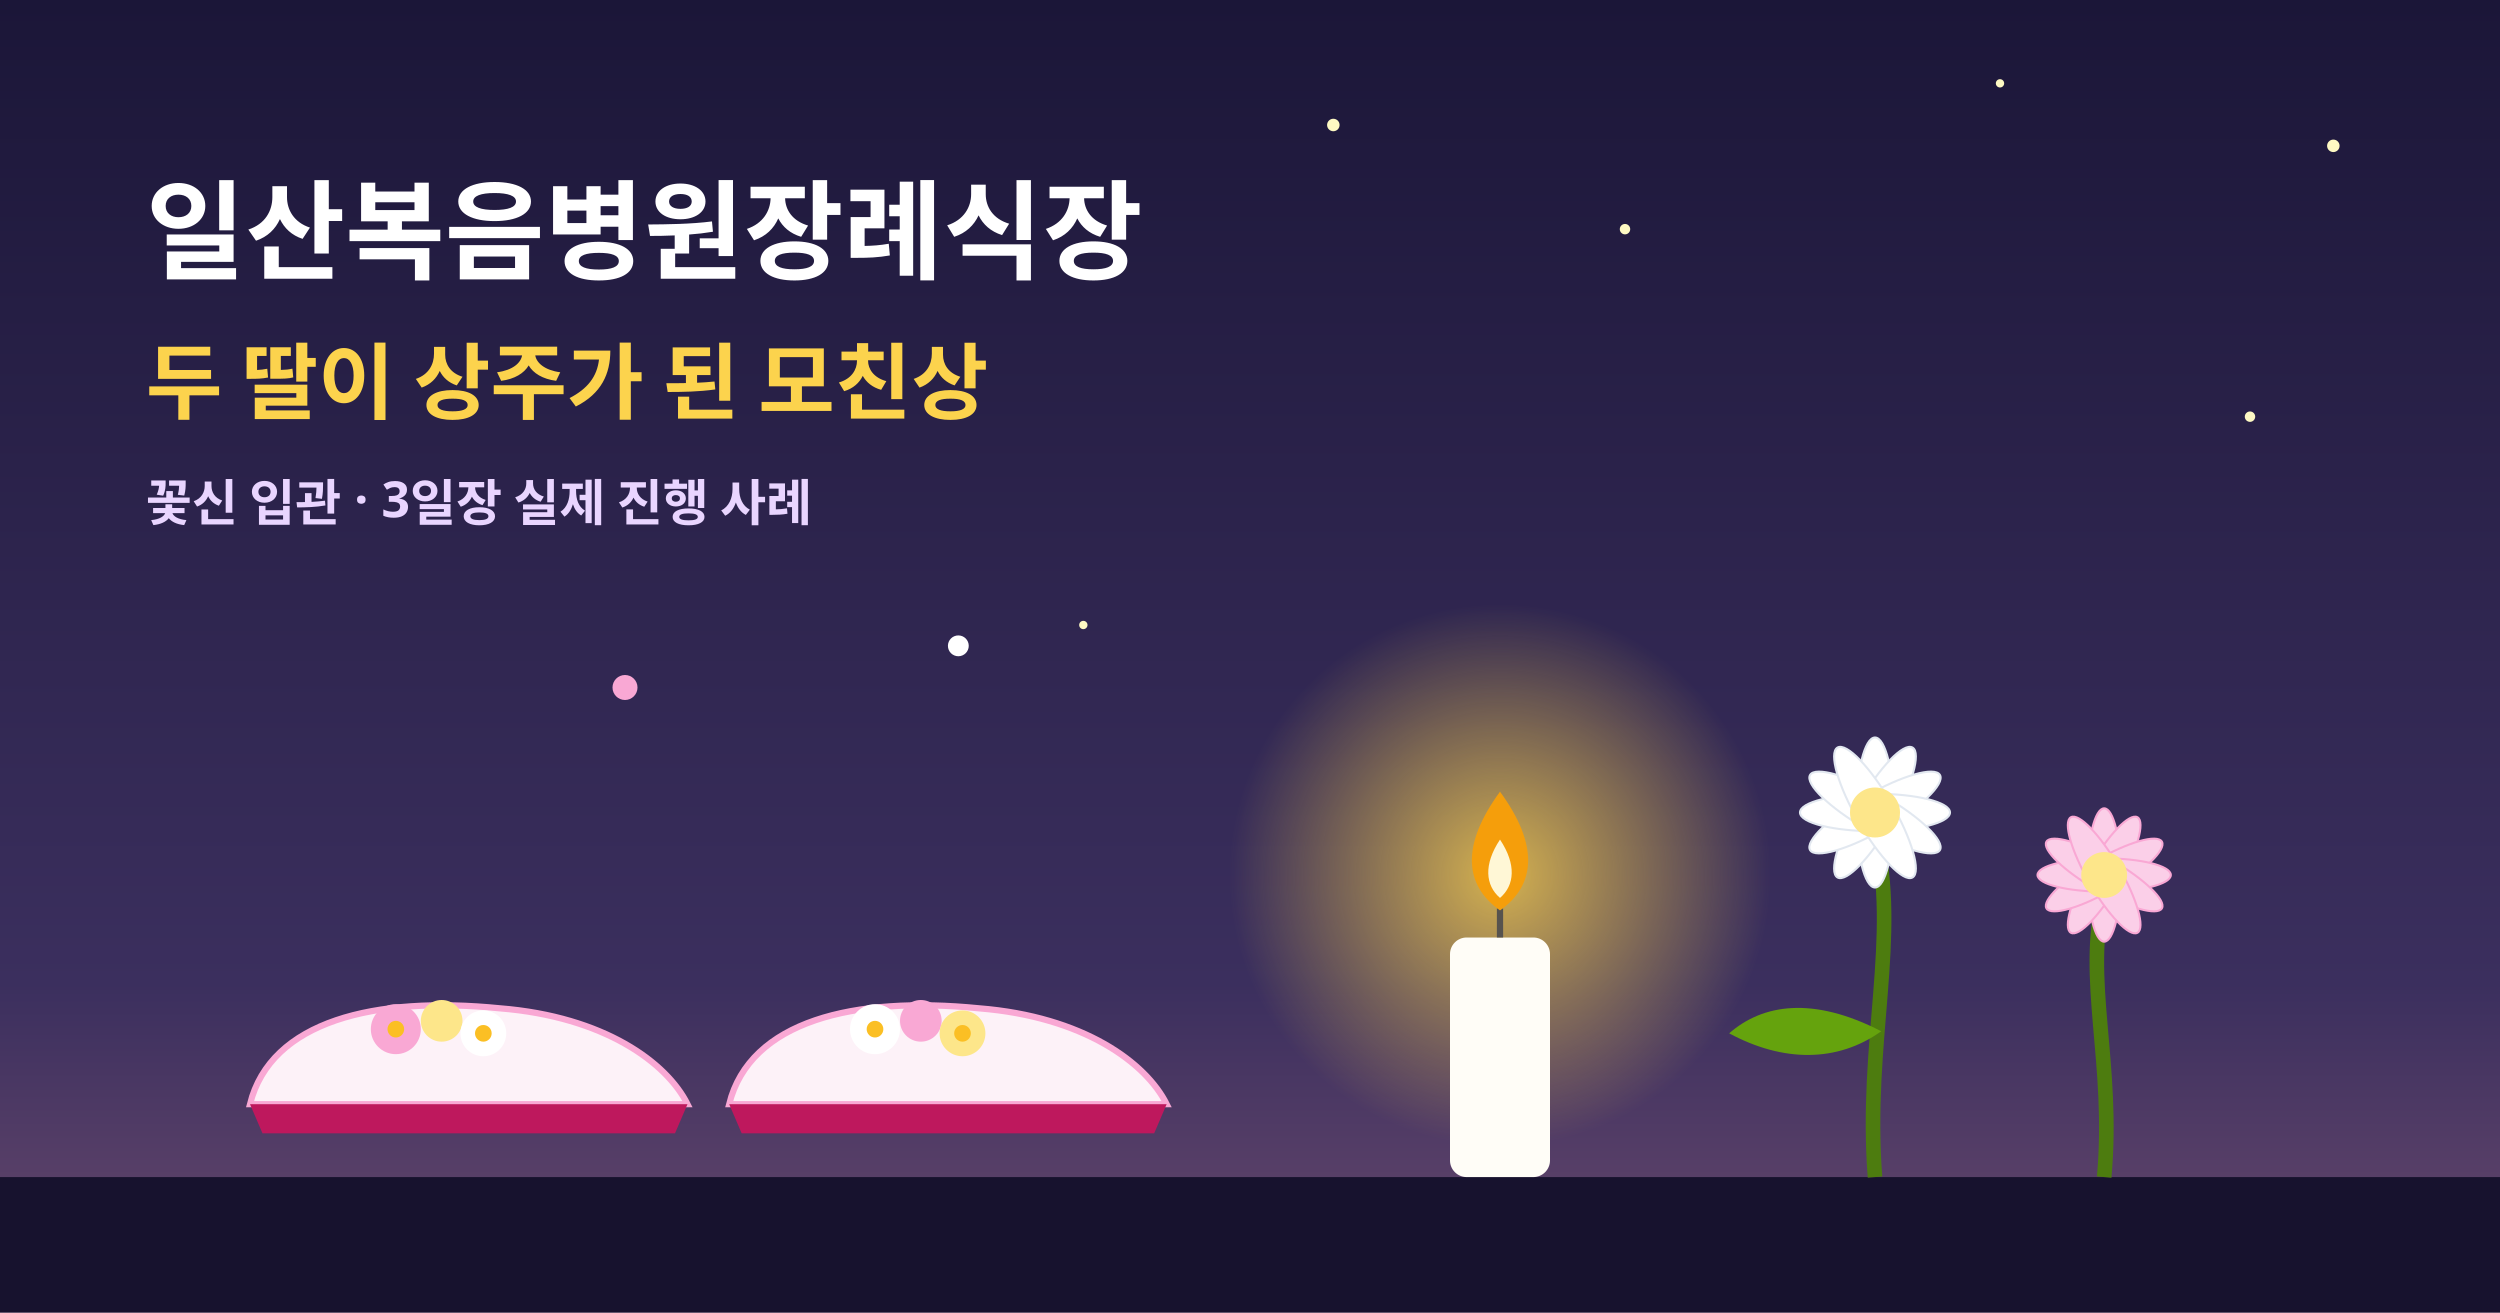
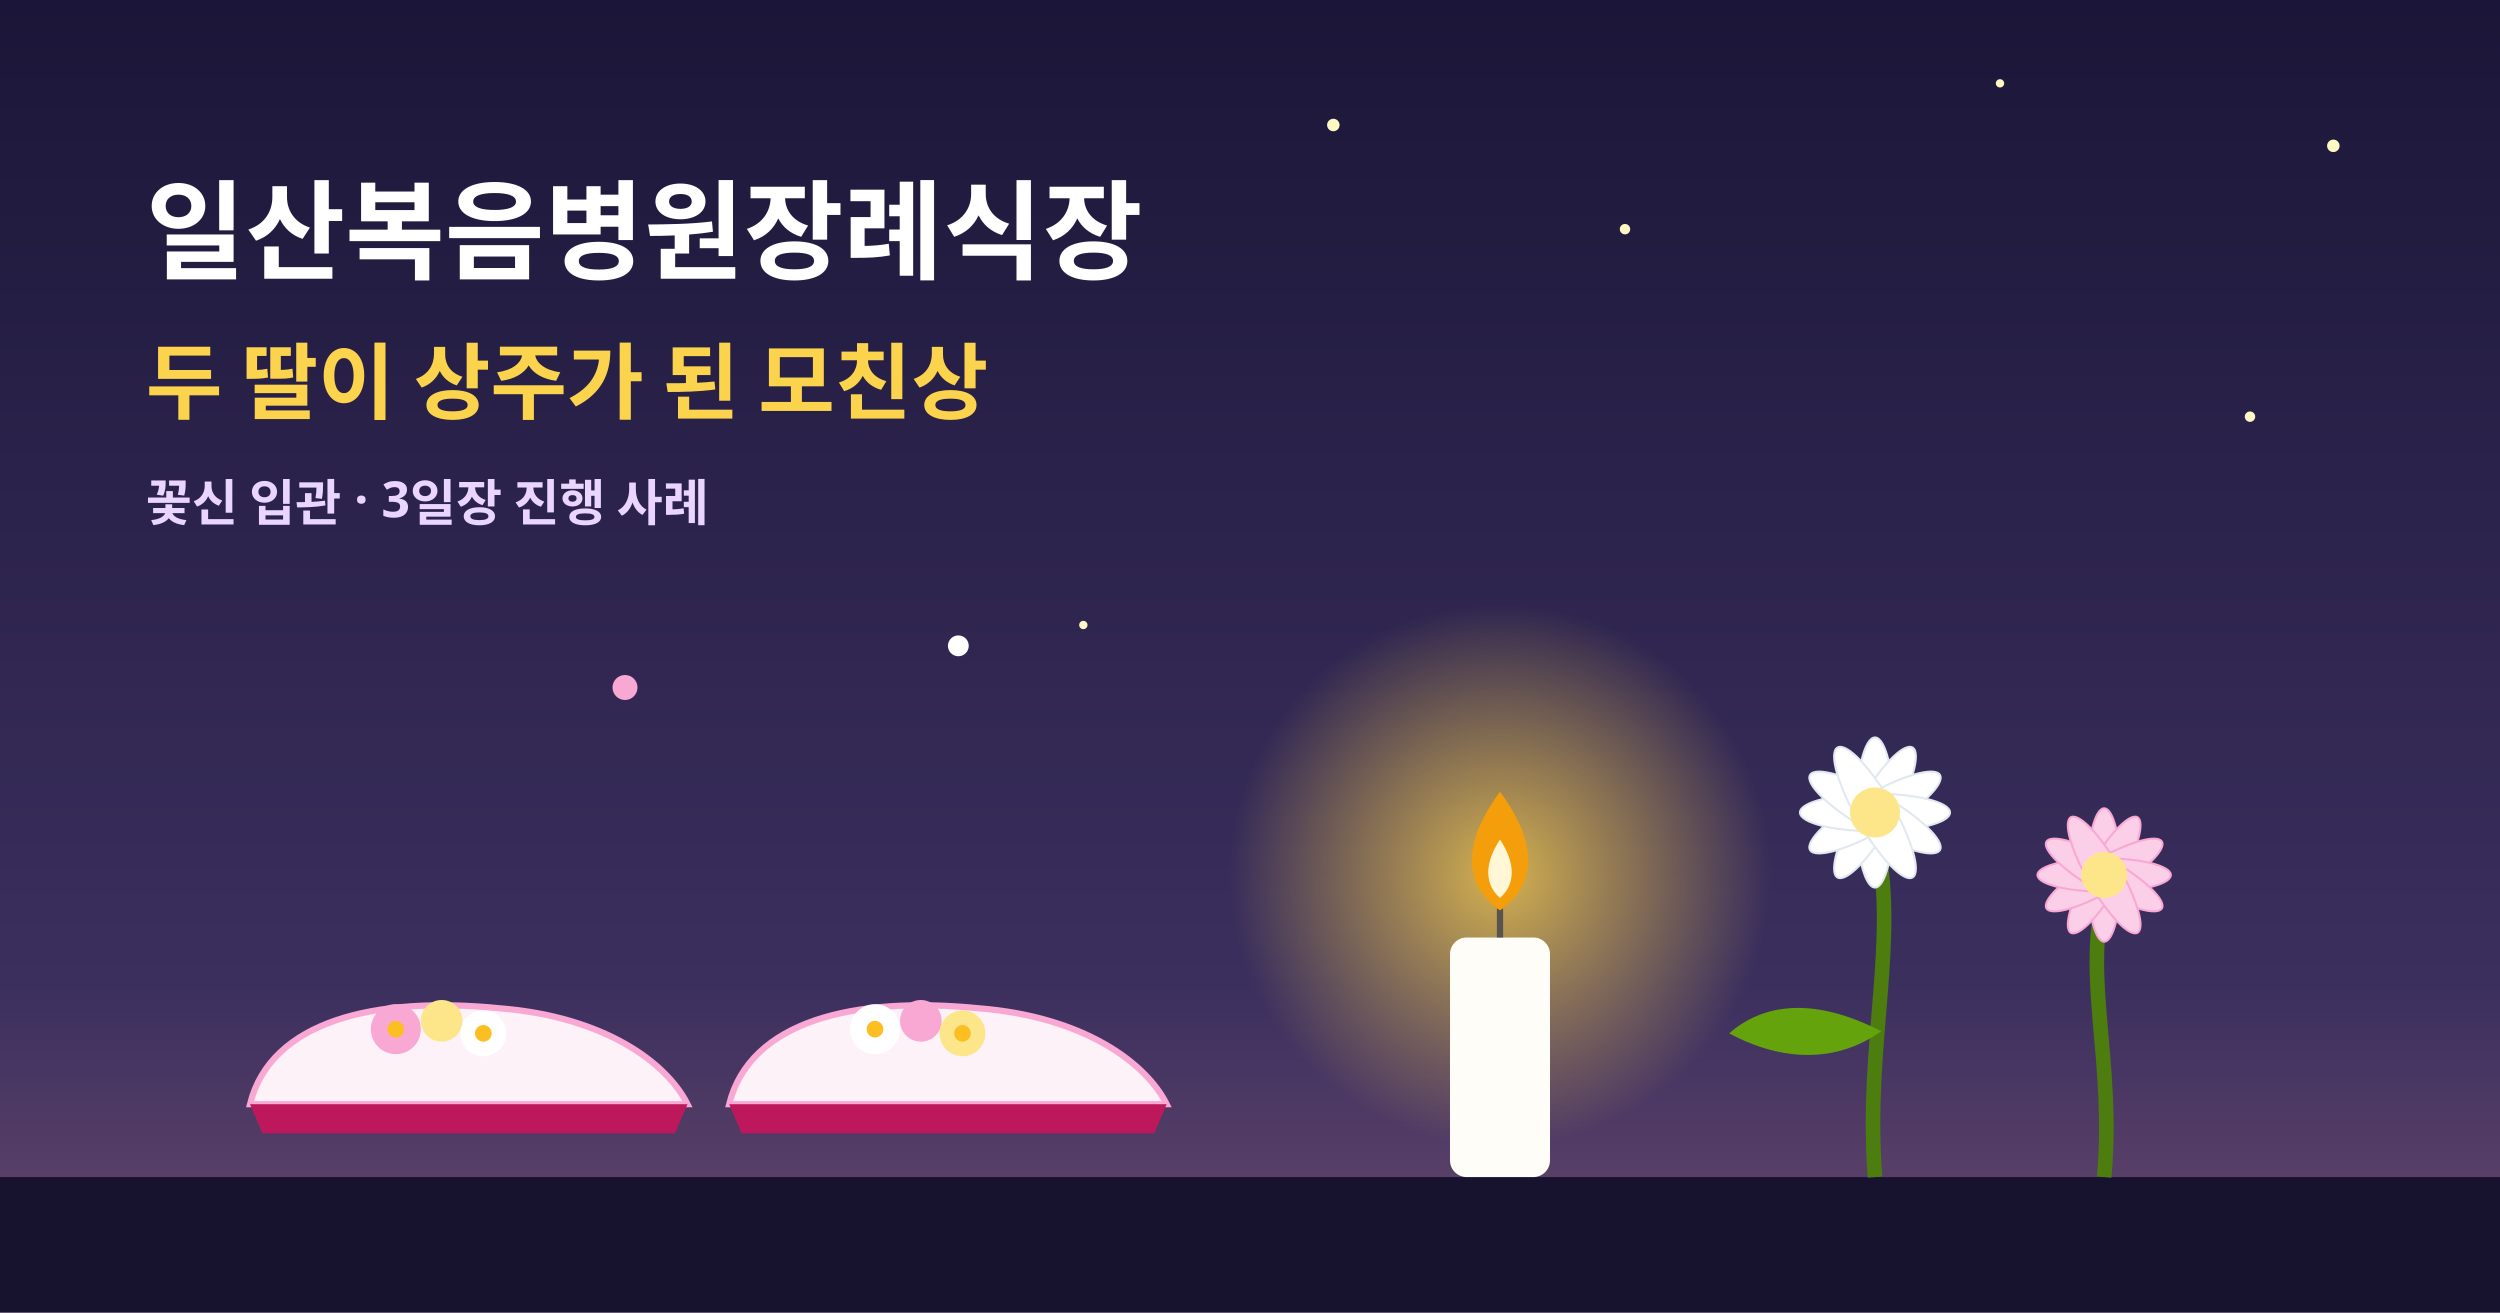
<svg xmlns="http://www.w3.org/2000/svg" viewBox="0 0 1200 630" role="img" aria-label="새벽 하늘 아래 나란히 핀 두 송이 국화와 생화로 꾸민 꽃신, 촛불로 표현한 모친상 3일장 그림">
  <style>
  .t{font-family:'Noto Sans KR','Apple SD Gothic Neo','Malgun Gothic',sans-serif}
  @keyframes tw{0%,100%{opacity:.25}50%{opacity:1}}
  @keyframes flick{0%,100%{transform:scale(1,1)}30%{transform:scale(.9,1.08)}60%{transform:scale(1.05,.95)}}
  @keyframes glow{0%,100%{opacity:.4}50%{opacity:.8}}
  @keyframes swayA{0%,100%{transform:rotate(-2deg)}50%{transform:rotate(2deg)}}
  @keyframes swayB{0%,100%{transform:rotate(2deg)}50%{transform:rotate(-2deg)}}
  @keyframes fall{0%{transform:translateY(-20px);opacity:0}20%{opacity:1}100%{transform:translateY(160px);opacity:0}}
  .s1{animation:tw 2.6s ease-in-out infinite}.s2{animation:tw 3.4s ease-in-out .8s infinite}.s3{animation:tw 4.2s ease-in-out 1.6s infinite}
  .fl{transform-box:fill-box;transform-origin:50% 100%;animation:flick 1.6s ease-in-out infinite}
  .gl{animation:glow 3.2s ease-in-out infinite}
  .fa{transform-origin:900px 565px;animation:swayA 6s ease-in-out infinite}
  .fb{transform-origin:1010px 565px;animation:swayB 6.5s ease-in-out infinite}
  .p1{animation:fall 5s linear infinite}.p2{animation:fall 6s linear 2s infinite}
  @media (prefers-reduced-motion:reduce){*{animation:none!important}}
</style>
  <defs>
    <linearGradient id="bg" x1="0" y1="0" x2="0" y2="1">
      <stop offset="0" stop-color="#1b1638" />
      <stop offset=".75" stop-color="#3b2f5e" />
      <stop offset="1" stop-color="#6b4a6e" />
    </linearGradient>
    <radialGradient id="halo">
      <stop offset="0" stop-color="#fcd34d" stop-opacity=".8" />
      <stop offset="1" stop-color="#fcd34d" stop-opacity="0" />
    </radialGradient>
  </defs>
  <rect width="1200" height="630" fill="url(#bg)" />
  <g fill="#fef9c3">
    <circle class="s1" cx="640" cy="60" r="3" />
    <circle class="s2" cx="780" cy="110" r="2.5" />
    <circle class="s3" cx="1120" cy="70" r="3" />
    <circle class="s1" cx="960" cy="40" r="2" />
    <circle class="s3" cx="1080" cy="200" r="2.5" />
    <circle class="s2" cx="520" cy="300" r="2" />
  </g>
  <rect x="0" y="565" width="1200" height="65" fill="#17122e" />
  <g transform="translate(120 470)">
    <path d="M0 60 C 10 20, 60 8, 120 14 C 170 18, 200 40, 210 60 Z" fill="#fdf2f8" stroke="#f9a8d4" stroke-width="3" />
    <path d="M0 60 L210 60 L204 74 L6 74 Z" fill="#be185d" />
    <g>
      <circle cx="70" cy="24" r="12" fill="#f9a8d4" />
      <circle cx="92" cy="20" r="10" fill="#fde68a" />
      <circle cx="112" cy="26" r="11" fill="#ffffff" />
      <circle cx="70" cy="24" r="4" fill="#fbbf24" />
      <circle cx="112" cy="26" r="4" fill="#fbbf24" />
    </g>
  </g>
  <g transform="translate(350 470)">
    <path d="M0 60 C 10 20, 60 8, 120 14 C 170 18, 200 40, 210 60 Z" fill="#fdf2f8" stroke="#f9a8d4" stroke-width="3" />
    <path d="M0 60 L210 60 L204 74 L6 74 Z" fill="#be185d" />
    <g>
      <circle cx="70" cy="24" r="12" fill="#ffffff" />
      <circle cx="92" cy="20" r="10" fill="#f9a8d4" />
      <circle cx="112" cy="26" r="11" fill="#fde68a" />
      <circle cx="70" cy="24" r="4" fill="#fbbf24" />
      <circle cx="112" cy="26" r="4" fill="#fbbf24" />
    </g>
  </g>
  <circle class="p1" cx="300" cy="330" r="6" fill="#f9a8d4" />
  <circle class="p2" cx="460" cy="310" r="5" fill="#ffffff" />
  <circle class="gl" cx="720" cy="420" r="130" fill="url(#halo)" />
  <rect x="696" y="450" width="48" height="115" rx="8" fill="#fffdf7" />
  <line x1="720" y1="450" x2="720" y2="436" stroke="#57534e" stroke-width="3" />
  <path class="fl" d="M720 380 C 739 406, 737 425, 720 437 C 703 425, 701 406, 720 380 Z" fill="#f59e0b" />
  <path class="fl" d="M720 403 C 728 415, 727 425, 720 431 C 713 425, 712 415, 720 403 Z" fill="#fff7d6" />
  <g class="fa">
    <path d="M900 565 C 895 500, 912 450, 900 400" stroke="#4d7c0f" stroke-width="7" fill="none" />
    <path d="M903 495 C 870 478, 846 482, 830 496 C 856 510, 882 510, 903 495 Z" fill="#65a30d" />
    <g transform="translate(900 390)" fill="#ffffff" stroke="#e2e8f0">
      <ellipse rx="9" ry="36" />
      <ellipse rx="9" ry="36" transform="rotate(30)" />
      <ellipse rx="9" ry="36" transform="rotate(60)" />
      <ellipse rx="9" ry="36" transform="rotate(90)" />
      <ellipse rx="9" ry="36" transform="rotate(120)" />
      <ellipse rx="9" ry="36" transform="rotate(150)" />
      <circle r="12" fill="#fde68a" stroke="none" />
    </g>
  </g>
  <g class="fb">
    <path d="M1010 565 C 1015 510, 1000 470, 1010 430" stroke="#4d7c0f" stroke-width="7" fill="none" />
    <g transform="translate(1010 420)" fill="#fbcfe8" stroke="#f9a8d4">
      <ellipse rx="8" ry="32" />
      <ellipse rx="8" ry="32" transform="rotate(30)" />
      <ellipse rx="8" ry="32" transform="rotate(60)" />
      <ellipse rx="8" ry="32" transform="rotate(90)" />
      <ellipse rx="8" ry="32" transform="rotate(120)" />
      <ellipse rx="8" ry="32" transform="rotate(150)" />
      <circle r="11" fill="#fde68a" stroke="none" />
    </g>
  </g>
  <text x="70" y="130" class="t" font-size="52" font-weight="900" fill="#ffffff">일산복음병원장례식장</text>
  <text x="70" y="198" class="t" font-size="40" font-weight="900" fill="#fcd34d">두 딸이 상주가 된 모친상</text>
-   <text x="70" y="250" class="t" font-size="24" font-weight="700" fill="#e9d5ff">꽃신 입관 · 3일장 실제 진행 사례</text>
+   <text x="70" y="250" class="t" font-size="24" font-weight="700" fill="#e9d5ff">꽃신 입관 · 3일장 진행 사례</text>
</svg>
